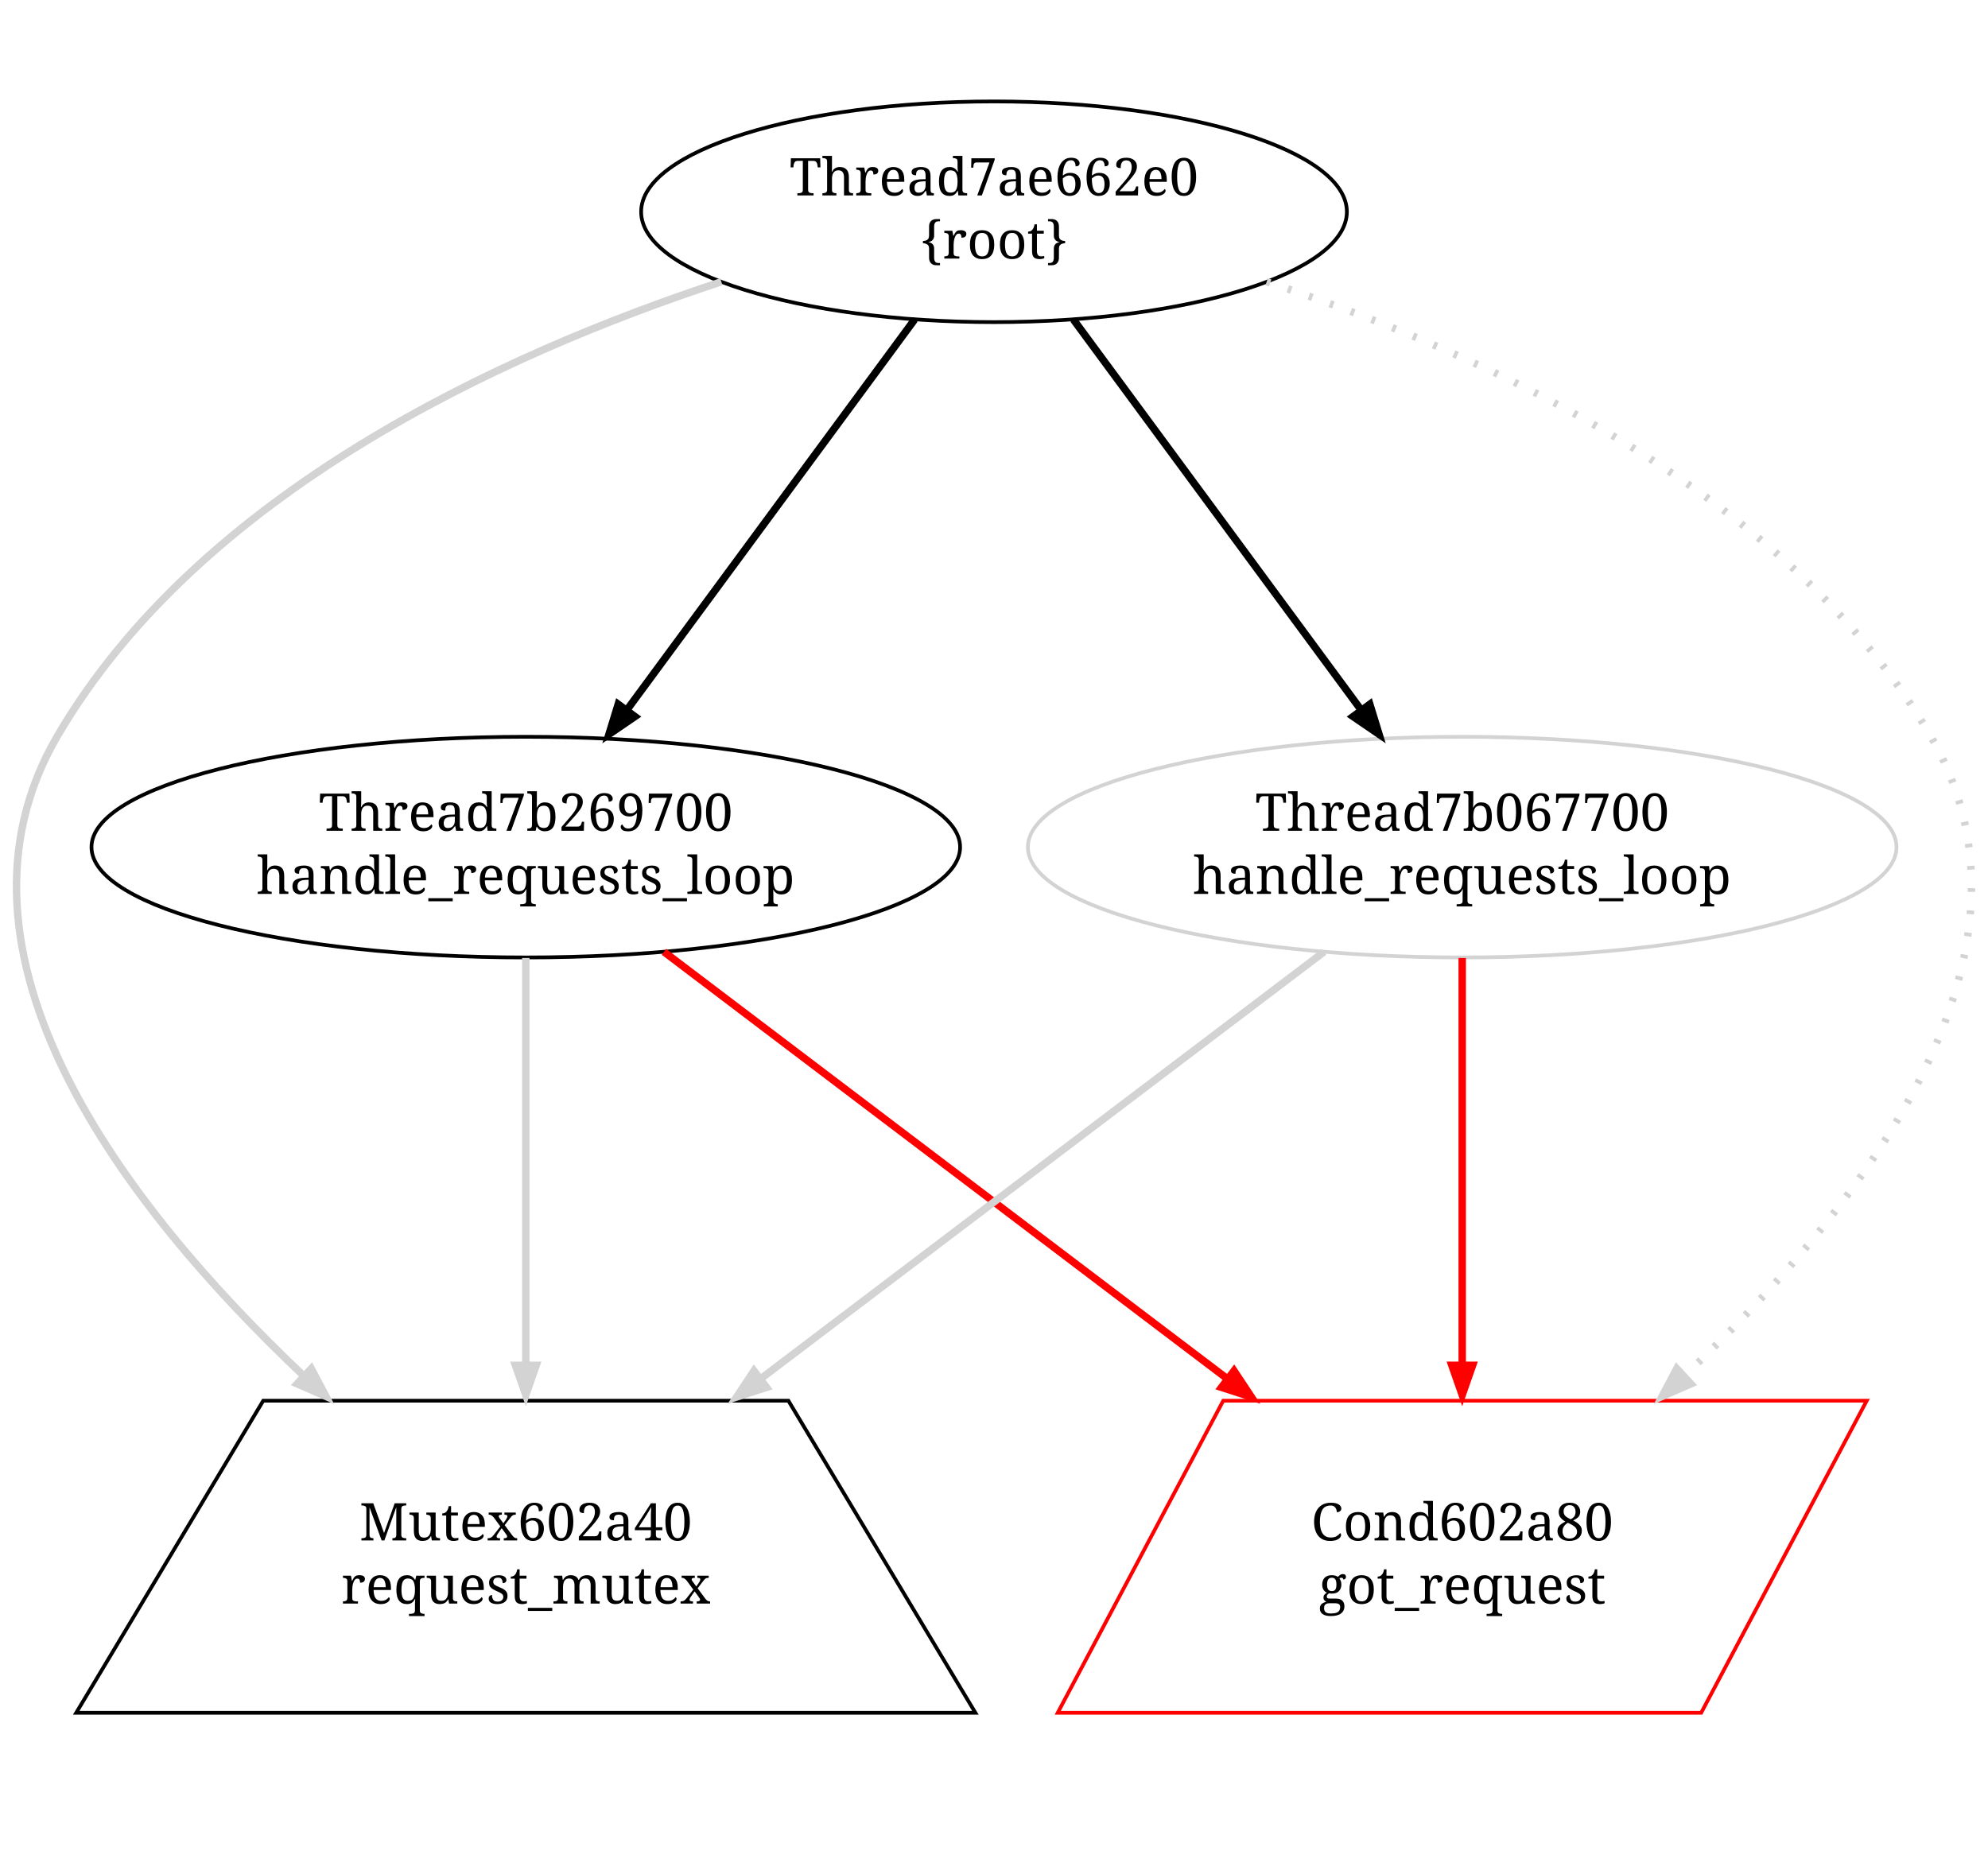
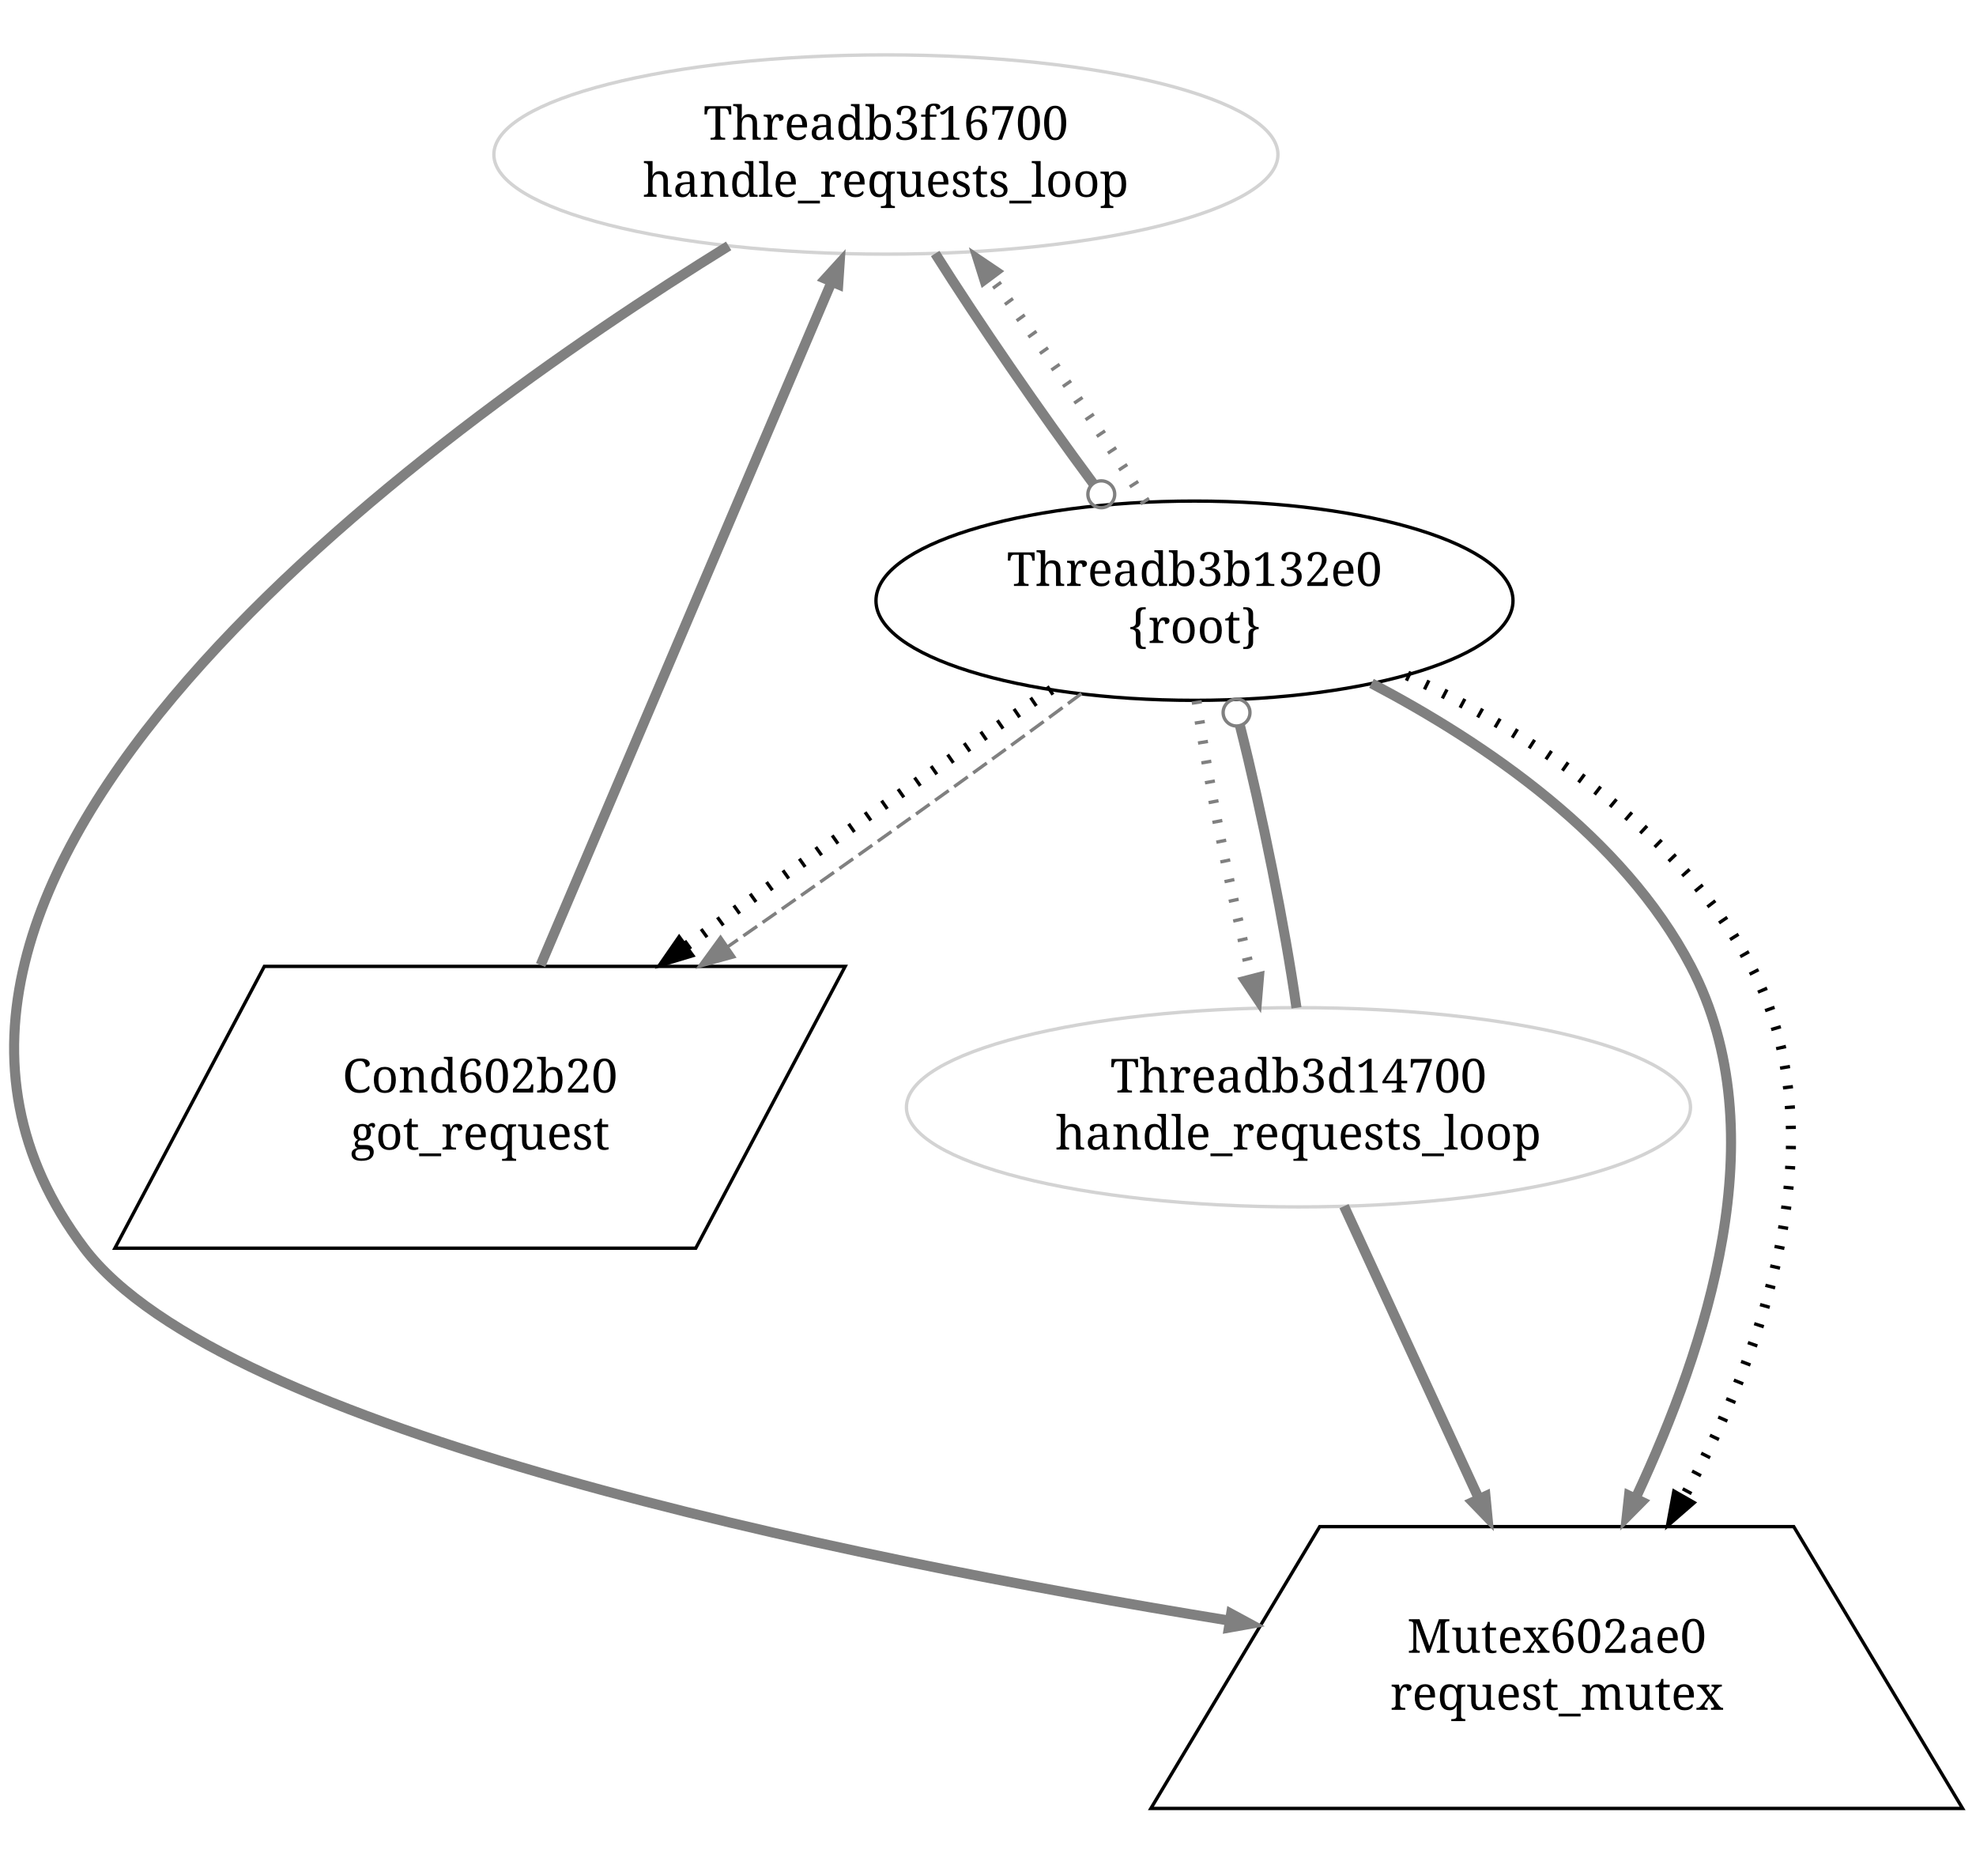
- <svg xmlns="http://www.w3.org/2000/svg" width="535pt" height="498pt" viewBox="0.00 0.00 534.70 498.00">
-   <g id="graph1" class="graph" transform="scale(1 1) rotate(0) translate(4 494)">
-     <polygon fill="white" stroke="white" points="-4,5 -4,-494 531.704,-494 531.704,5 -4,5" />
+ <svg xmlns="http://www.w3.org/2000/svg" width="589pt" height="559pt" viewBox="0.00 0.00 589.12 559.00">
+   <g id="graph1" class="graph" transform="scale(1 1) rotate(0) translate(4 555)">
+     <polygon fill="white" stroke="white" points="-4,5 -4,-555 586.121,-555 586.121,5 -4,5" />
    <g id="node1" class="node">
-       <polygon fill="none" stroke="black" points="208.018,-117 66.686,-117 16.352,-33 258.352,-33 208.018,-117" />
-       <text text-anchor="middle" x="137.352" y="-79.4" font-family="Times Roman,serif" font-size="14.00">Mutex602a40</text>
-       <text text-anchor="middle" x="137.352" y="-62.4" font-family="Times Roman,serif" font-size="14.00">request_mutex</text>
-     </g>
-     <g id="node2" class="node">
-       <polygon fill="none" stroke="red" points="498.211,-117 325.041,-117 280.493,-33 453.664,-33 498.211,-117" />
-       <text text-anchor="middle" x="389.352" y="-79.4" font-family="Times Roman,serif" font-size="14.00">Cond602a80</text>
-       <text text-anchor="middle" x="389.352" y="-62.4" font-family="Times Roman,serif" font-size="14.00">got_request</text>
+       <ellipse fill="none" stroke="lightgrey" cx="260.121" cy="-509" rx="116.88" ry="29.698" />
+       <text text-anchor="middle" x="260.121" y="-513.4" font-family="Times Roman,serif" font-size="14.00">Threadb3f16700</text>
+       <text text-anchor="middle" x="260.121" y="-496.4" font-family="Times Roman,serif" font-size="14.00">handle_requests_loop</text>
    </g>
    <g id="node3" class="node">
-       <ellipse fill="none" stroke="black" cx="263.352" cy="-437" rx="94.96" ry="29.698" />
-       <text text-anchor="middle" x="263.352" y="-441.4" font-family="Times Roman,serif" font-size="14.00">Thread7ae662e0</text>
-       <text text-anchor="middle" x="263.352" y="-424.4" font-family="Times Roman,serif" font-size="14.00">{root}</text>
+       <polygon fill="none" stroke="black" points="247.98,-267 74.809,-267 30.261,-183 203.432,-183 247.98,-267" />
+       <text text-anchor="middle" x="139.121" y="-229.4" font-family="Times Roman,serif" font-size="14.00">Cond602b20</text>
+       <text text-anchor="middle" x="139.121" y="-212.4" font-family="Times Roman,serif" font-size="14.00">got_request</text>
    </g>
    <g id="edge2" class="edge">
-       <path fill="none" stroke="lightgray" stroke-width="2" d="M189.975,-418.157C130.17,-398.501 49.58,-361.194 11.352,-296 -23.107,-237.233 29.703,-169.051 77.127,-124.135" />
-       <polygon fill="lightgray" stroke="lightgray" points="79.727,-126.498 84.678,-117.131 74.966,-121.365 79.727,-126.498" />
+       <path fill="none" stroke="grey" stroke-width="3" d="M243.503,-469.998C220.877,-416.89 180.526,-322.182 157.175,-267.376" />
+       <polygon fill="grey" stroke="grey" points="240.374,-471.583 247.514,-479.411 246.814,-468.839 240.374,-471.583" />
+     </g>
+     <g id="node5" class="node">
+       <polygon fill="none" stroke="black" points="530.787,-100 389.454,-100 339.121,-16 581.121,-16 530.787,-100" />
+       <text text-anchor="middle" x="460.121" y="-62.4" font-family="Times Roman,serif" font-size="14.00">Mutex602ae0</text>
+       <text text-anchor="middle" x="460.121" y="-45.4" font-family="Times Roman,serif" font-size="14.00">request_mutex</text>
    </g>
    <g id="edge4" class="edge">
-       <path fill="none" stroke="lightgray" stroke-width="2" stroke-dasharray="1,5" d="M336.729,-418.157C396.534,-398.501 477.125,-361.194 515.352,-296 549.811,-237.233 497.002,-169.051 449.577,-124.135" />
-       <polygon fill="lightgray" stroke="lightgray" points="451.738,-121.365 442.026,-117.131 446.978,-126.498 451.738,-121.365" />
+       <path fill="none" stroke="grey" stroke-width="3" d="M213.23,-481.761C122.368,-425.552 -61.76,-292.774 21.12,-183 62.066,-128.768 245.175,-91.099 361.592,-72.14" />
+       <polygon fill="grey" stroke="grey" points="362.28,-75.575 371.597,-70.53 361.167,-68.663 362.28,-75.575" />
    </g>
-     <g id="node7" class="node">
-       <ellipse fill="none" stroke="black" cx="137.352" cy="-266" rx="116.88" ry="29.698" />
-       <text text-anchor="middle" x="137.352" y="-270.4" font-family="Times Roman,serif" font-size="14.00">Thread7b269700</text>
-       <text text-anchor="middle" x="137.352" y="-253.4" font-family="Times Roman,serif" font-size="14.00">handle_requests_loop</text>
+     <g id="node8" class="node">
+       <ellipse fill="none" stroke="black" cx="352.121" cy="-376" rx="94.96" ry="29.698" />
+       <text text-anchor="middle" x="352.121" y="-380.4" font-family="Times Roman,serif" font-size="14.00">Threadb3b132e0</text>
+       <text text-anchor="middle" x="352.121" y="-363.4" font-family="Times Roman,serif" font-size="14.00">{root}</text>
+     </g>
+     <g id="edge16" class="edge">
+       <path fill="none" stroke="grey" stroke-width="3" d="M274.818,-479.483C287.563,-459.231 306.112,-432.27 321.925,-410.945" />
+       <ellipse fill="none" stroke="grey" cx="324.337" cy="-407.723" rx="4" ry="4" />
+     </g>
+     <g id="node6" class="node">
+       <ellipse fill="none" stroke="lightgrey" cx="383.121" cy="-225" rx="116.88" ry="29.698" />
+       <text text-anchor="middle" x="383.121" y="-229.4" font-family="Times Roman,serif" font-size="14.00">Threadb3d14700</text>
+       <text text-anchor="middle" x="383.121" y="-212.4" font-family="Times Roman,serif" font-size="14.00">handle_requests_loop</text>
    </g>
    <g id="edge6" class="edge">
-       <path fill="none" stroke="black" stroke-width="2" d="M241.978,-407.992C220.709,-379.127 187.982,-334.712 164.802,-303.253" />
-       <polygon fill="black" stroke="black" points="167.581,-301.124 158.831,-295.15 161.946,-305.277 167.581,-301.124" />
+       <path fill="none" stroke="grey" stroke-width="3" d="M396.709,-195.528C407.687,-171.72 423.399,-137.642 436.437,-109.366" />
+       <polygon fill="grey" stroke="grey" points="439.736,-110.569 440.745,-100.022 433.379,-107.638 439.736,-110.569" />
    </g>
-     <g id="node9" class="node">
-       <ellipse fill="none" stroke="lightgray" cx="389.352" cy="-266" rx="116.88" ry="29.698" />
-       <text text-anchor="middle" x="389.352" y="-270.4" font-family="Times Roman,serif" font-size="14.00">Thread7b067700</text>
-       <text text-anchor="middle" x="389.352" y="-253.4" font-family="Times Roman,serif" font-size="14.00">handle_requests_loop</text>
+     <g id="edge18" class="edge">
+       <path fill="none" stroke="grey" stroke-width="3" d="M382.525,-254.656C379.103,-278.742 372.241,-312.844 365.676,-338.765" />
+       <ellipse fill="none" stroke="grey" cx="364.661" cy="-342.657" rx="4" ry="4" />
+     </g>
+     <g id="edge14" class="edge">
+       <path fill="none" stroke="grey" stroke-width="3" stroke-dasharray="1,5" d="M337.583,-405.262C325.231,-424.91 307.352,-450.957 291.809,-472.036" />
+       <polygon fill="grey" stroke="grey" points="288.937,-470.033 285.762,-480.141 294.547,-474.219 288.937,-470.033" />
+     </g>
+     <g id="edge10" class="edge">
+       <path fill="none" stroke="black" stroke-width="3" stroke-dasharray="1,5" d="M309.496,-349.525C278.284,-328.461 235.566,-298.428 200.678,-273.134" />
+       <polygon fill="black" stroke="black" points="202.594,-270.199 192.448,-267.149 198.477,-275.861 202.594,-270.199" />
+     </g>
+     <g id="edge20" class="edge">
+       <path fill="none" stroke="grey" stroke-dasharray="5,2" d="M318.417,-348.304C290.161,-327.259 248.922,-297.795 213.086,-272.946" />
+       <polygon fill="grey" stroke="grey" points="214.797,-269.873 204.581,-267.065 210.816,-275.631 214.797,-269.873" />
+     </g>
+     <g id="edge22" class="edge">
+       <path fill="none" stroke="grey" stroke-width="3" d="M404.886,-351.371C438.711,-333.578 479.818,-305.811 500.121,-267 526.247,-217.055 504.401,-153.176 484.002,-109.26" />
+       <polygon fill="grey" stroke="grey" points="487.148,-107.727 479.688,-100.204 480.829,-110.737 487.148,-107.727" />
    </g>
    <g id="edge8" class="edge">
-       <path fill="none" stroke="black" stroke-width="2" d="M284.726,-407.992C305.996,-379.127 338.722,-334.712 361.902,-303.253" />
-       <polygon fill="black" stroke="black" points="364.759,-305.277 367.873,-295.15 359.123,-301.124 364.759,-305.277" />
-     </g>
-     <g id="edge10" class="edge">
-       <path fill="none" stroke="lightgray" stroke-width="2" d="M137.352,-236.156C137.352,-207.031 137.352,-162.114 137.352,-127.092" />
-       <polygon fill="lightgray" stroke="lightgray" points="140.852,-127.034 137.352,-117.034 133.852,-127.034 140.852,-127.034" />
+       <path fill="none" stroke="black" stroke-width="3" stroke-dasharray="1,5" d="M415.502,-353.736C452.931,-336.079 496.895,-307.575 518.121,-267 544.302,-216.95 522.309,-152.909 498.139,-108.985" />
+       <polygon fill="black" stroke="black" points="501.124,-107.154 493.127,-100.204 495.044,-110.624 501.124,-107.154" />
    </g>
    <g id="edge12" class="edge">
-       <path fill="none" stroke="red" stroke-width="2" d="M174.536,-237.817C214.269,-207.702 277.976,-159.416 325.713,-123.234" />
-       <polygon fill="red" stroke="red" points="327.975,-125.912 333.83,-117.082 323.747,-120.333 327.975,-125.912" />
-     </g>
-     <g id="edge14" class="edge">
-       <path fill="none" stroke="lightgray" stroke-width="2" d="M352.169,-237.817C312.436,-207.702 248.729,-159.416 200.991,-123.234" />
-       <polygon fill="lightgray" stroke="lightgray" points="202.958,-120.333 192.874,-117.082 198.729,-125.912 202.958,-120.333" />
-     </g>
-     <g id="edge16" class="edge">
-       <path fill="none" stroke="red" stroke-width="2" d="M389.352,-236.156C389.352,-207.031 389.352,-162.114 389.352,-127.092" />
-       <polygon fill="red" stroke="red" points="392.852,-127.034 389.352,-117.034 385.852,-127.034 392.852,-127.034" />
+       <path fill="none" stroke="grey" stroke-width="3" stroke-dasharray="1,5" d="M352.741,-346.167C356.082,-322.721 362.66,-289.864 369.051,-264.279" />
+       <polygon fill="grey" stroke="grey" points="372.461,-265.071 371.578,-254.513 365.684,-263.318 372.461,-265.071" />
    </g>
  </g>
</svg>
